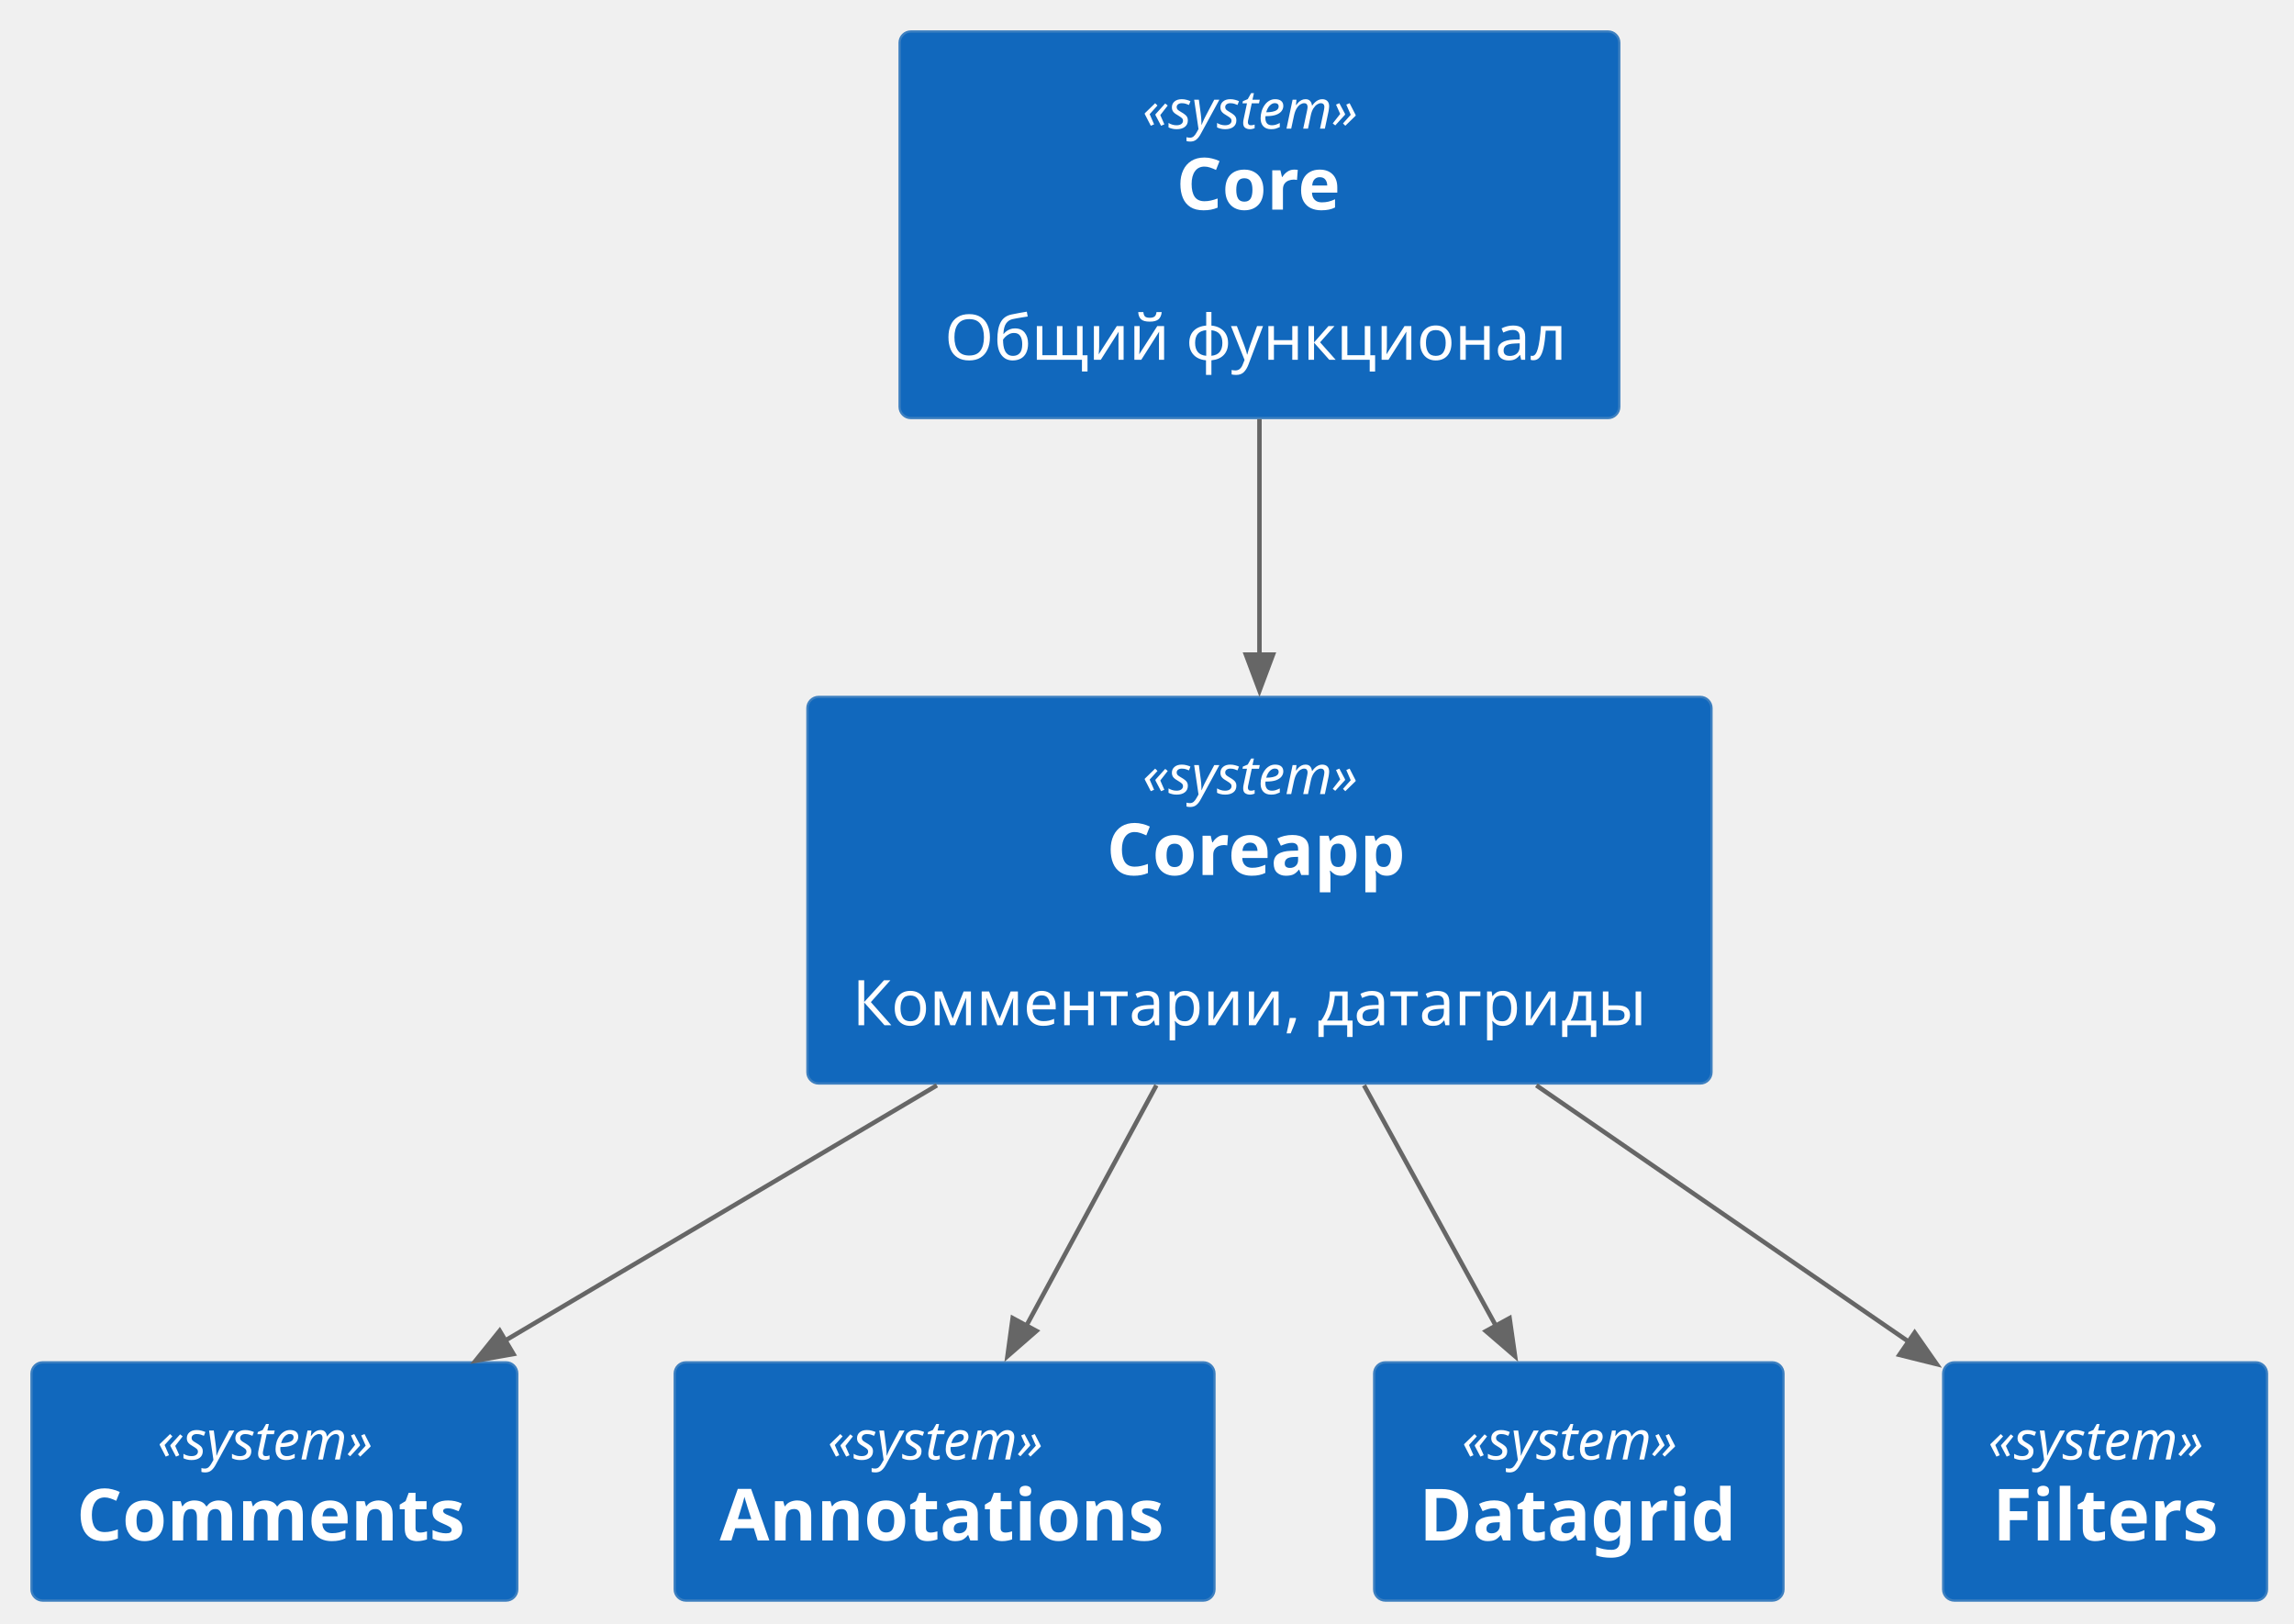
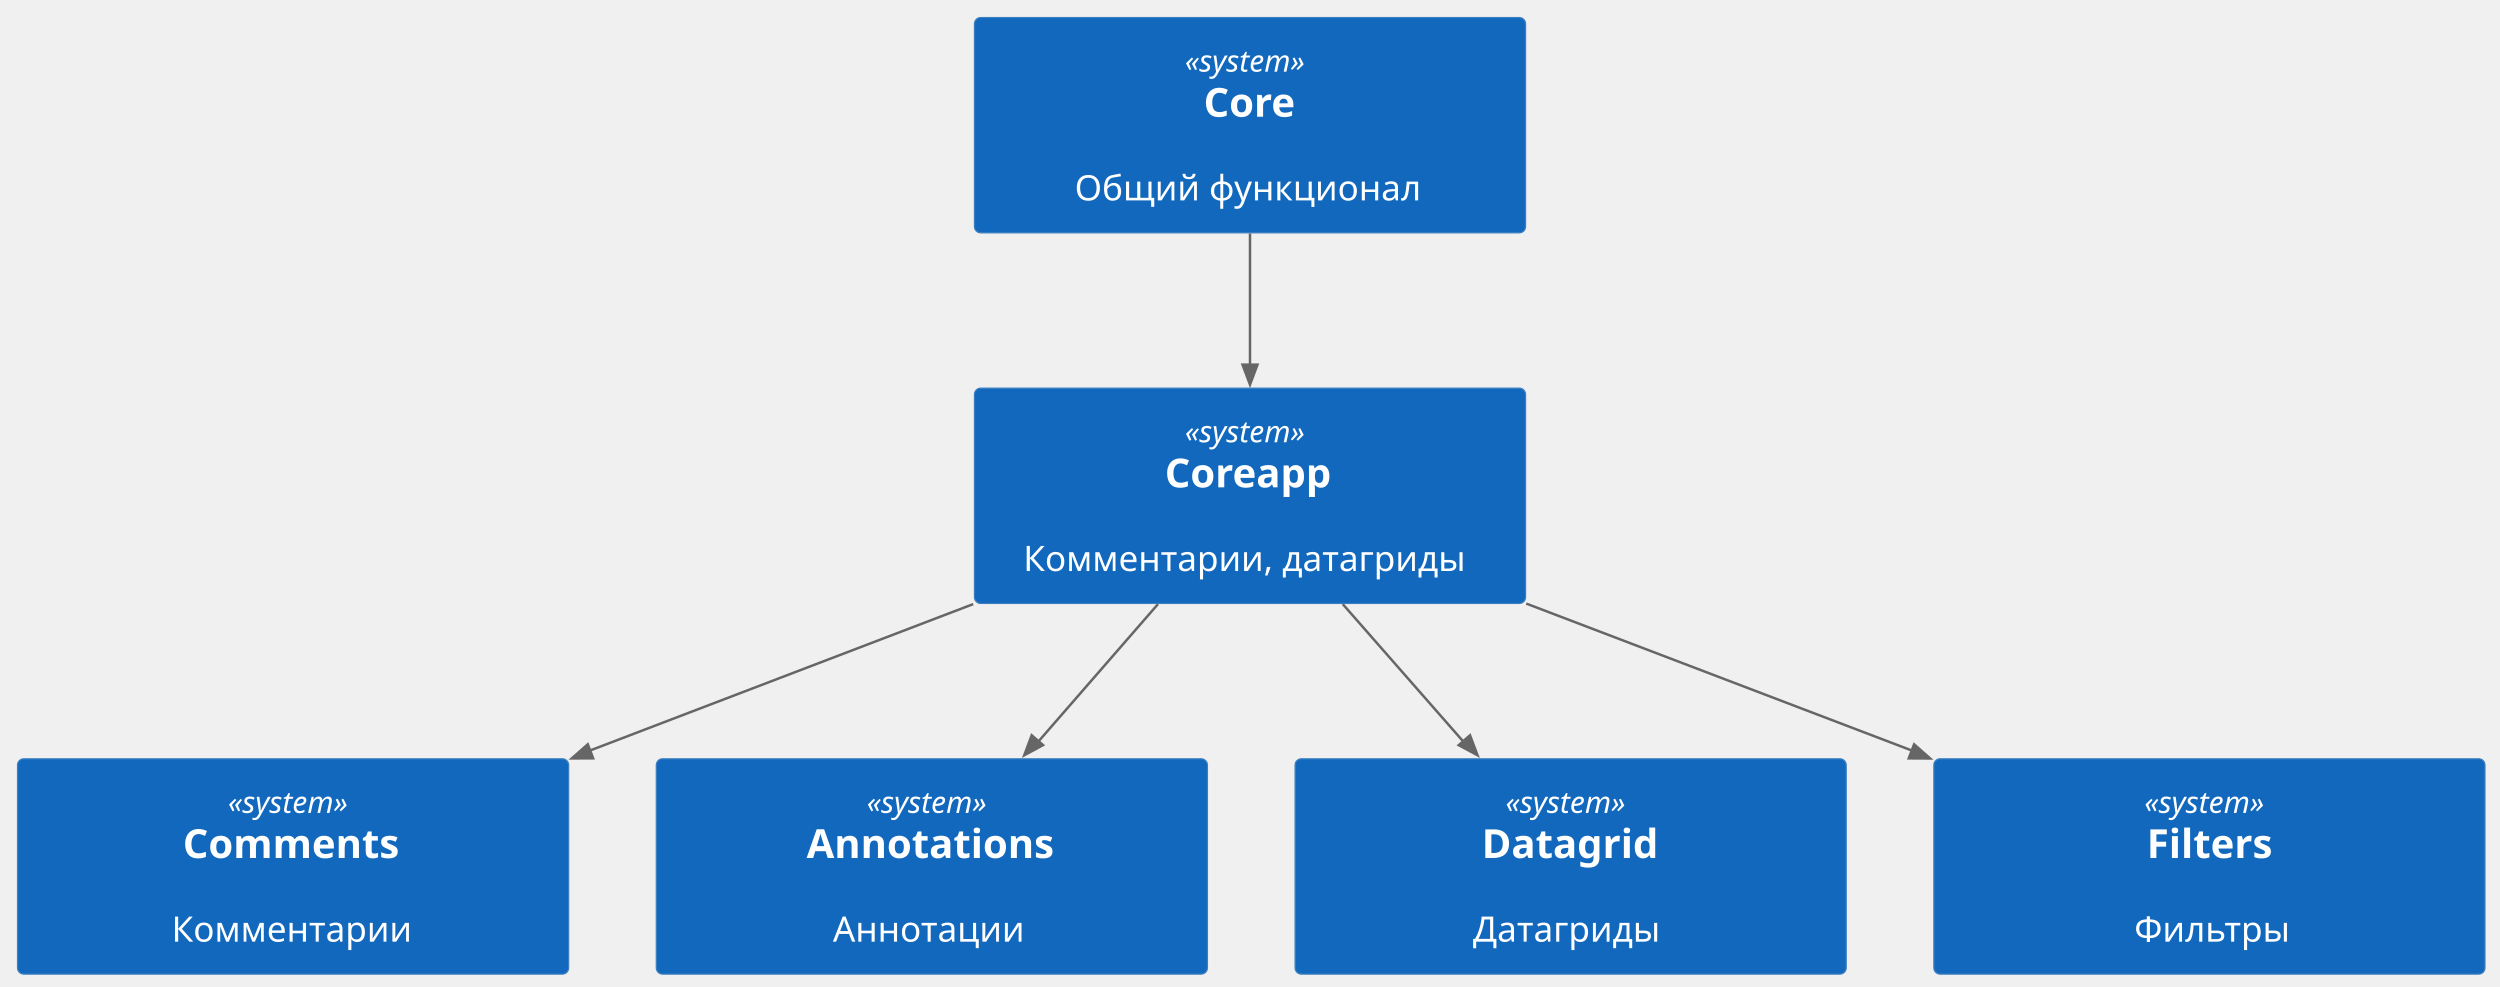
- <svg xmlns="http://www.w3.org/2000/svg" xmlns:xlink="http://www.w3.org/1999/xlink" contentStyleType="text/css" height="361px" preserveAspectRatio="none" style="width:510px;height:361px;background:#00000000;" version="1.1" viewBox="0 0 510 361" width="510px" zoomAndPan="magnify">
+ <svg xmlns="http://www.w3.org/2000/svg" xmlns:xlink="http://www.w3.org/1999/xlink" contentStyleType="text/css" height="394px" preserveAspectRatio="none" style="width:998px;height:394px;background:#00000000;" version="1.1" viewBox="0 0 998 394" width="998px" zoomAndPan="magnify">
  <defs />
  <g>
    <g id="elem_core">
      <a xlink:actuate="onRequest" xlink:href="/05_c4/01_core/" href="/05_c4/01_core/" xlink:show="new" target="_top" xlink:title="/05_c4/01_core/" title="/05_c4/01_core/" xlink:type="simple">
-         <rect fill="#1168BD" height="85.953" rx="2.5" ry="2.5" style="stroke:#3C7FC0;stroke-width:0.5;" width="160" x="200" y="7" />
-         <text fill="#FFFFFF" font-family="sans-serif" font-size="12" font-style="italic" lengthAdjust="spacing" textLength="52" x="254" y="28.602">«system»</text>
-         <text fill="#FFFFFF" font-family="sans-serif" font-size="16" font-weight="bold" lengthAdjust="spacing" textLength="37" x="261.5" y="46.602">Core</text>
-         <text fill="#FFFFFF" font-family="sans-serif" font-size="14" lengthAdjust="spacing" textLength="4" x="278" y="63.512"> </text>
-         <text fill="#FFFFFF" font-family="sans-serif" font-size="14" lengthAdjust="spacing" textLength="140" x="210" y="80">Общий функционал</text>
+         <rect fill="#1168BD" height="85.953" rx="2.5" ry="2.5" style="stroke:#3C7FC0;stroke-width:0.5;" width="220" x="389" y="7" />
+         <text fill="#FFFFFF" font-family="sans-serif" font-size="12" font-style="italic" lengthAdjust="spacing" textLength="52" x="473" y="28.602">«system»</text>
+         <text fill="#FFFFFF" font-family="sans-serif" font-size="16" font-weight="bold" lengthAdjust="spacing" textLength="37" x="480.5" y="46.602">Core</text>
+         <text fill="#FFFFFF" font-family="sans-serif" font-size="14" lengthAdjust="spacing" textLength="4" x="497" y="63.512"> </text>
+         <text fill="#FFFFFF" font-family="sans-serif" font-size="14" lengthAdjust="spacing" textLength="140" x="429" y="80">Общий функционал</text>
      </a>
    </g>
    <g id="elem_coreapp">
-       <rect fill="#1168BD" height="85.953" rx="2.5" ry="2.5" style="stroke:#3C7FC0;stroke-width:0.5;" width="201" x="179.5" y="154.95" />
-       <text fill="#FFFFFF" font-family="sans-serif" font-size="12" font-style="italic" lengthAdjust="spacing" textLength="52" x="254" y="176.552">«system»</text>
-       <text fill="#FFFFFF" font-family="sans-serif" font-size="16" font-weight="bold" lengthAdjust="spacing" textLength="68" x="246" y="194.552">Coreapp</text>
-       <text fill="#FFFFFF" font-family="sans-serif" font-size="14" lengthAdjust="spacing" textLength="4" x="278" y="211.462"> </text>
-       <text fill="#FFFFFF" font-family="sans-serif" font-size="14" lengthAdjust="spacing" textLength="181" x="189.5" y="227.95">Комментарии, датагриды</text>
+       <rect fill="#1168BD" height="85.953" rx="2.5" ry="2.5" style="stroke:#3C7FC0;stroke-width:0.5;" width="220" x="389" y="154.95" />
+       <text fill="#FFFFFF" font-family="sans-serif" font-size="12" font-style="italic" lengthAdjust="spacing" textLength="52" x="473" y="176.552">«system»</text>
+       <text fill="#FFFFFF" font-family="sans-serif" font-size="16" font-weight="bold" lengthAdjust="spacing" textLength="68" x="465" y="194.552">Coreapp</text>
+       <text fill="#FFFFFF" font-family="sans-serif" font-size="14" lengthAdjust="spacing" textLength="4" x="497" y="211.462"> </text>
+       <text fill="#FFFFFF" font-family="sans-serif" font-size="14" lengthAdjust="spacing" textLength="181" x="408.5" y="227.95">Комментарии, датагриды</text>
    </g>
    <g id="elem_comments">
      <a xlink:actuate="onRequest" xlink:href="/05_c4/01_core/01_coreapp/01_comments/" href="/05_c4/01_core/01_coreapp/01_comments/" xlink:show="new" target="_top" xlink:title="/05_c4/01_core/01_coreapp/01_comments/" title="/05_c4/01_core/01_coreapp/01_comments/" xlink:type="simple">
-         <rect fill="#1168BD" height="52.977" rx="2.5" ry="2.5" style="stroke:#3C7FC0;stroke-width:0.5;" width="108" x="7" y="302.9" />
-         <text fill="#FFFFFF" font-family="sans-serif" font-size="12" font-style="italic" lengthAdjust="spacing" textLength="52" x="35" y="324.502">«system»</text>
-         <text fill="#FFFFFF" font-family="sans-serif" font-size="16" font-weight="bold" lengthAdjust="spacing" textLength="88" x="17" y="342.502">Comments</text>
+         <rect fill="#1168BD" height="85.953" rx="2.5" ry="2.5" style="stroke:#3C7FC0;stroke-width:0.5;" width="220" x="7" y="302.91" />
+         <text fill="#FFFFFF" font-family="sans-serif" font-size="12" font-style="italic" lengthAdjust="spacing" textLength="52" x="91" y="324.512">«system»</text>
+         <text fill="#FFFFFF" font-family="sans-serif" font-size="16" font-weight="bold" lengthAdjust="spacing" textLength="88" x="73" y="342.512">Comments</text>
+         <text fill="#FFFFFF" font-family="sans-serif" font-size="14" lengthAdjust="spacing" textLength="4" x="115" y="359.422"> </text>
+         <text fill="#FFFFFF" font-family="sans-serif" font-size="14" lengthAdjust="spacing" textLength="97" x="68.5" y="375.91">Комментарии</text>
      </a>
    </g>
    <g id="elem_annotations">
      <a xlink:actuate="onRequest" xlink:href="/05_c4/01_core/01_coreapp/02_annotations/" href="/05_c4/01_core/01_coreapp/02_annotations/" xlink:show="new" target="_top" xlink:title="/05_c4/01_core/01_coreapp/02_annotations/" title="/05_c4/01_core/01_coreapp/02_annotations/" xlink:type="simple">
-         <rect fill="#1168BD" height="52.977" rx="2.5" ry="2.5" style="stroke:#3C7FC0;stroke-width:0.5;" width="120" x="150" y="302.9" />
-         <text fill="#FFFFFF" font-family="sans-serif" font-size="12" font-style="italic" lengthAdjust="spacing" textLength="52" x="184" y="324.502">«system»</text>
-         <text fill="#FFFFFF" font-family="sans-serif" font-size="16" font-weight="bold" lengthAdjust="spacing" textLength="100" x="160" y="342.502">Annotations</text>
+         <rect fill="#1168BD" height="85.953" rx="2.5" ry="2.5" style="stroke:#3C7FC0;stroke-width:0.5;" width="220" x="262" y="302.91" />
+         <text fill="#FFFFFF" font-family="sans-serif" font-size="12" font-style="italic" lengthAdjust="spacing" textLength="52" x="346" y="324.512">«system»</text>
+         <text fill="#FFFFFF" font-family="sans-serif" font-size="16" font-weight="bold" lengthAdjust="spacing" textLength="100" x="322" y="342.512">Annotations</text>
+         <text fill="#FFFFFF" font-family="sans-serif" font-size="14" lengthAdjust="spacing" textLength="4" x="370" y="359.422"> </text>
+         <text fill="#FFFFFF" font-family="sans-serif" font-size="14" lengthAdjust="spacing" textLength="79" x="332.5" y="375.91">Аннотации</text>
      </a>
    </g>
    <g id="elem_datagrid">
      <a xlink:actuate="onRequest" xlink:href="/05_c4/01_core/01_coreapp/03_datagrids/" href="/05_c4/01_core/01_coreapp/03_datagrids/" xlink:show="new" target="_top" xlink:title="/05_c4/01_core/01_coreapp/03_datagrids/" title="/05_c4/01_core/01_coreapp/03_datagrids/" xlink:type="simple">
-         <rect fill="#1168BD" height="52.977" rx="2.5" ry="2.5" style="stroke:#3C7FC0;stroke-width:0.5;" width="91" x="305.5" y="302.9" />
-         <text fill="#FFFFFF" font-family="sans-serif" font-size="12" font-style="italic" lengthAdjust="spacing" textLength="52" x="325" y="324.502">«system»</text>
-         <text fill="#FFFFFF" font-family="sans-serif" font-size="16" font-weight="bold" lengthAdjust="spacing" textLength="71" x="315.5" y="342.502">Datagrid</text>
+         <rect fill="#1168BD" height="85.953" rx="2.5" ry="2.5" style="stroke:#3C7FC0;stroke-width:0.5;" width="220" x="517" y="302.91" />
+         <text fill="#FFFFFF" font-family="sans-serif" font-size="12" font-style="italic" lengthAdjust="spacing" textLength="52" x="601" y="324.512">«system»</text>
+         <text fill="#FFFFFF" font-family="sans-serif" font-size="16" font-weight="bold" lengthAdjust="spacing" textLength="71" x="591.5" y="342.512">Datagrid</text>
+         <text fill="#FFFFFF" font-family="sans-serif" font-size="14" lengthAdjust="spacing" textLength="4" x="625" y="359.422"> </text>
+         <text fill="#FFFFFF" font-family="sans-serif" font-size="14" lengthAdjust="spacing" textLength="78" x="588" y="375.91">Датагриды</text>
      </a>
    </g>
    <g id="elem_filters">
      <a xlink:actuate="onRequest" xlink:href="/05_c4/01_core/01_coreapp/04_filers/" href="/05_c4/01_core/01_coreapp/04_filers/" xlink:show="new" target="_top" xlink:title="/05_c4/01_core/01_coreapp/04_filers/" title="/05_c4/01_core/01_coreapp/04_filers/" xlink:type="simple">
-         <rect fill="#1168BD" height="52.977" rx="2.5" ry="2.5" style="stroke:#3C7FC0;stroke-width:0.5;" width="72" x="432" y="302.9" />
-         <text fill="#FFFFFF" font-family="sans-serif" font-size="12" font-style="italic" lengthAdjust="spacing" textLength="52" x="442" y="324.502">«system»</text>
-         <text fill="#FFFFFF" font-family="sans-serif" font-size="16" font-weight="bold" lengthAdjust="spacing" textLength="50" x="443" y="342.502">Filters</text>
+         <rect fill="#1168BD" height="85.953" rx="2.5" ry="2.5" style="stroke:#3C7FC0;stroke-width:0.5;" width="220" x="772" y="302.91" />
+         <text fill="#FFFFFF" font-family="sans-serif" font-size="12" font-style="italic" lengthAdjust="spacing" textLength="52" x="856" y="324.512">«system»</text>
+         <text fill="#FFFFFF" font-family="sans-serif" font-size="16" font-weight="bold" lengthAdjust="spacing" textLength="50" x="857" y="342.512">Filters</text>
+         <text fill="#FFFFFF" font-family="sans-serif" font-size="14" lengthAdjust="spacing" textLength="4" x="880" y="359.422"> </text>
+         <text fill="#FFFFFF" font-family="sans-serif" font-size="14" lengthAdjust="spacing" textLength="60" x="852" y="375.91">Фильтры</text>
      </a>
    </g>
    <g id="link_core_coreapp">
-       <path d="M280,93.19 C280,109.61 280,128.57 280,145.75 " fill="none" id="core-to-coreapp" style="stroke:#666666;stroke-width:1.0;" />
-       <polygon fill="#666666" points="280,153.55,283,145.55,277,145.55,280,153.55" style="stroke:#666666;stroke-width:1.0;" />
+       <path d="M499,93.19 C499,109.61 499,128.57 499,145.76 " fill="none" id="core-to-coreapp" style="stroke:#666666;stroke-width:1.0;" />
+       <polygon fill="#666666" points="499,153.56,502,145.56,496,145.56,499,153.56" style="stroke:#666666;stroke-width:1.0;" />
    </g>
    <g id="link_coreapp_comments">
-       <path d="M208.29,241.32 C176.91,259.87 140.82,281.21 112.21,298.12 " fill="none" id="coreapp-to-comments" style="stroke:#666666;stroke-width:1.0;" />
-       <polygon fill="#666666" points="105.73,302.54,114.143,301.051,111.089,295.886,105.73,302.54" style="stroke:#666666;stroke-width:1.0;" />
+       <path d="M388.51,241.15 C340.6,259.45 284.42,280.92 235.63,299.56 " fill="none" id="coreapp-to-comments" style="stroke:#666666;stroke-width:1.0;" />
+       <polygon fill="#666666" points="228.24,302.76,236.784,302.719,234.65,297.111,228.24,302.76" style="stroke:#666666;stroke-width:1.0;" />
    </g>
    <g id="link_coreapp_annotations">
-       <path d="M257.08,241.32 C247.69,258.68 236.98,278.49 228.15,294.83 " fill="none" id="coreapp-to-annotations" style="stroke:#666666;stroke-width:1.0;" />
-       <polygon fill="#666666" points="223.98,301.54,230.419,295.924,225.138,293.075,223.98,301.54" style="stroke:#666666;stroke-width:1.0;" />
+       <path d="M462.27,241.15 C447.33,258.32 429.96,278.27 414.48,296.06 " fill="none" id="coreapp-to-annotations" style="stroke:#666666;stroke-width:1.0;" />
+       <polygon fill="#666666" points="408.87,301.51,416.384,297.442,411.856,293.505,408.87,301.51" style="stroke:#666666;stroke-width:1.0;" />
    </g>
    <g id="link_coreapp_datagrid">
-       <path d="M303.25,241.32 C312.77,258.68 323.63,278.49 332.59,294.83 " fill="none" id="coreapp-to-datagrid" style="stroke:#666666;stroke-width:1.0;" />
-       <polygon fill="#666666" points="336.82,301.54,335.607,293.082,330.345,295.965,336.82,301.54" style="stroke:#666666;stroke-width:1.0;" />
+       <path d="M536.02,241.15 C551.08,258.32 568.58,278.27 584.18,296.06 " fill="none" id="coreapp-to-datagrid" style="stroke:#666666;stroke-width:1.0;" />
+       <polygon fill="#666666" points="589.84,301.51,586.823,293.516,582.311,297.471,589.84,301.51" style="stroke:#666666;stroke-width:1.0;" />
    </g>
    <g id="link_coreapp_filters">
-       <path d="M341.56,241.32 C368.54,259.9 399.58,281.28 424.16,298.2 " fill="none" id="coreapp-to-filters" style="stroke:#666666;stroke-width:1.0;" />
-       <polygon fill="#666666" points="430.56,303.3,425.668,296.295,422.268,301.239,430.56,303.3" style="stroke:#666666;stroke-width:1.0;" />
+       <path d="M609.27,240.95 C657.52,259.34 714.21,280.94 763.38,299.68 " fill="none" id="coreapp-to-filters" style="stroke:#666666;stroke-width:1.0;" />
+       <polygon fill="#666666" points="770.52,302.78,764.11,297.131,761.976,302.739,770.52,302.78" style="stroke:#666666;stroke-width:1.0;" />
    </g>
  </g>
</svg>
